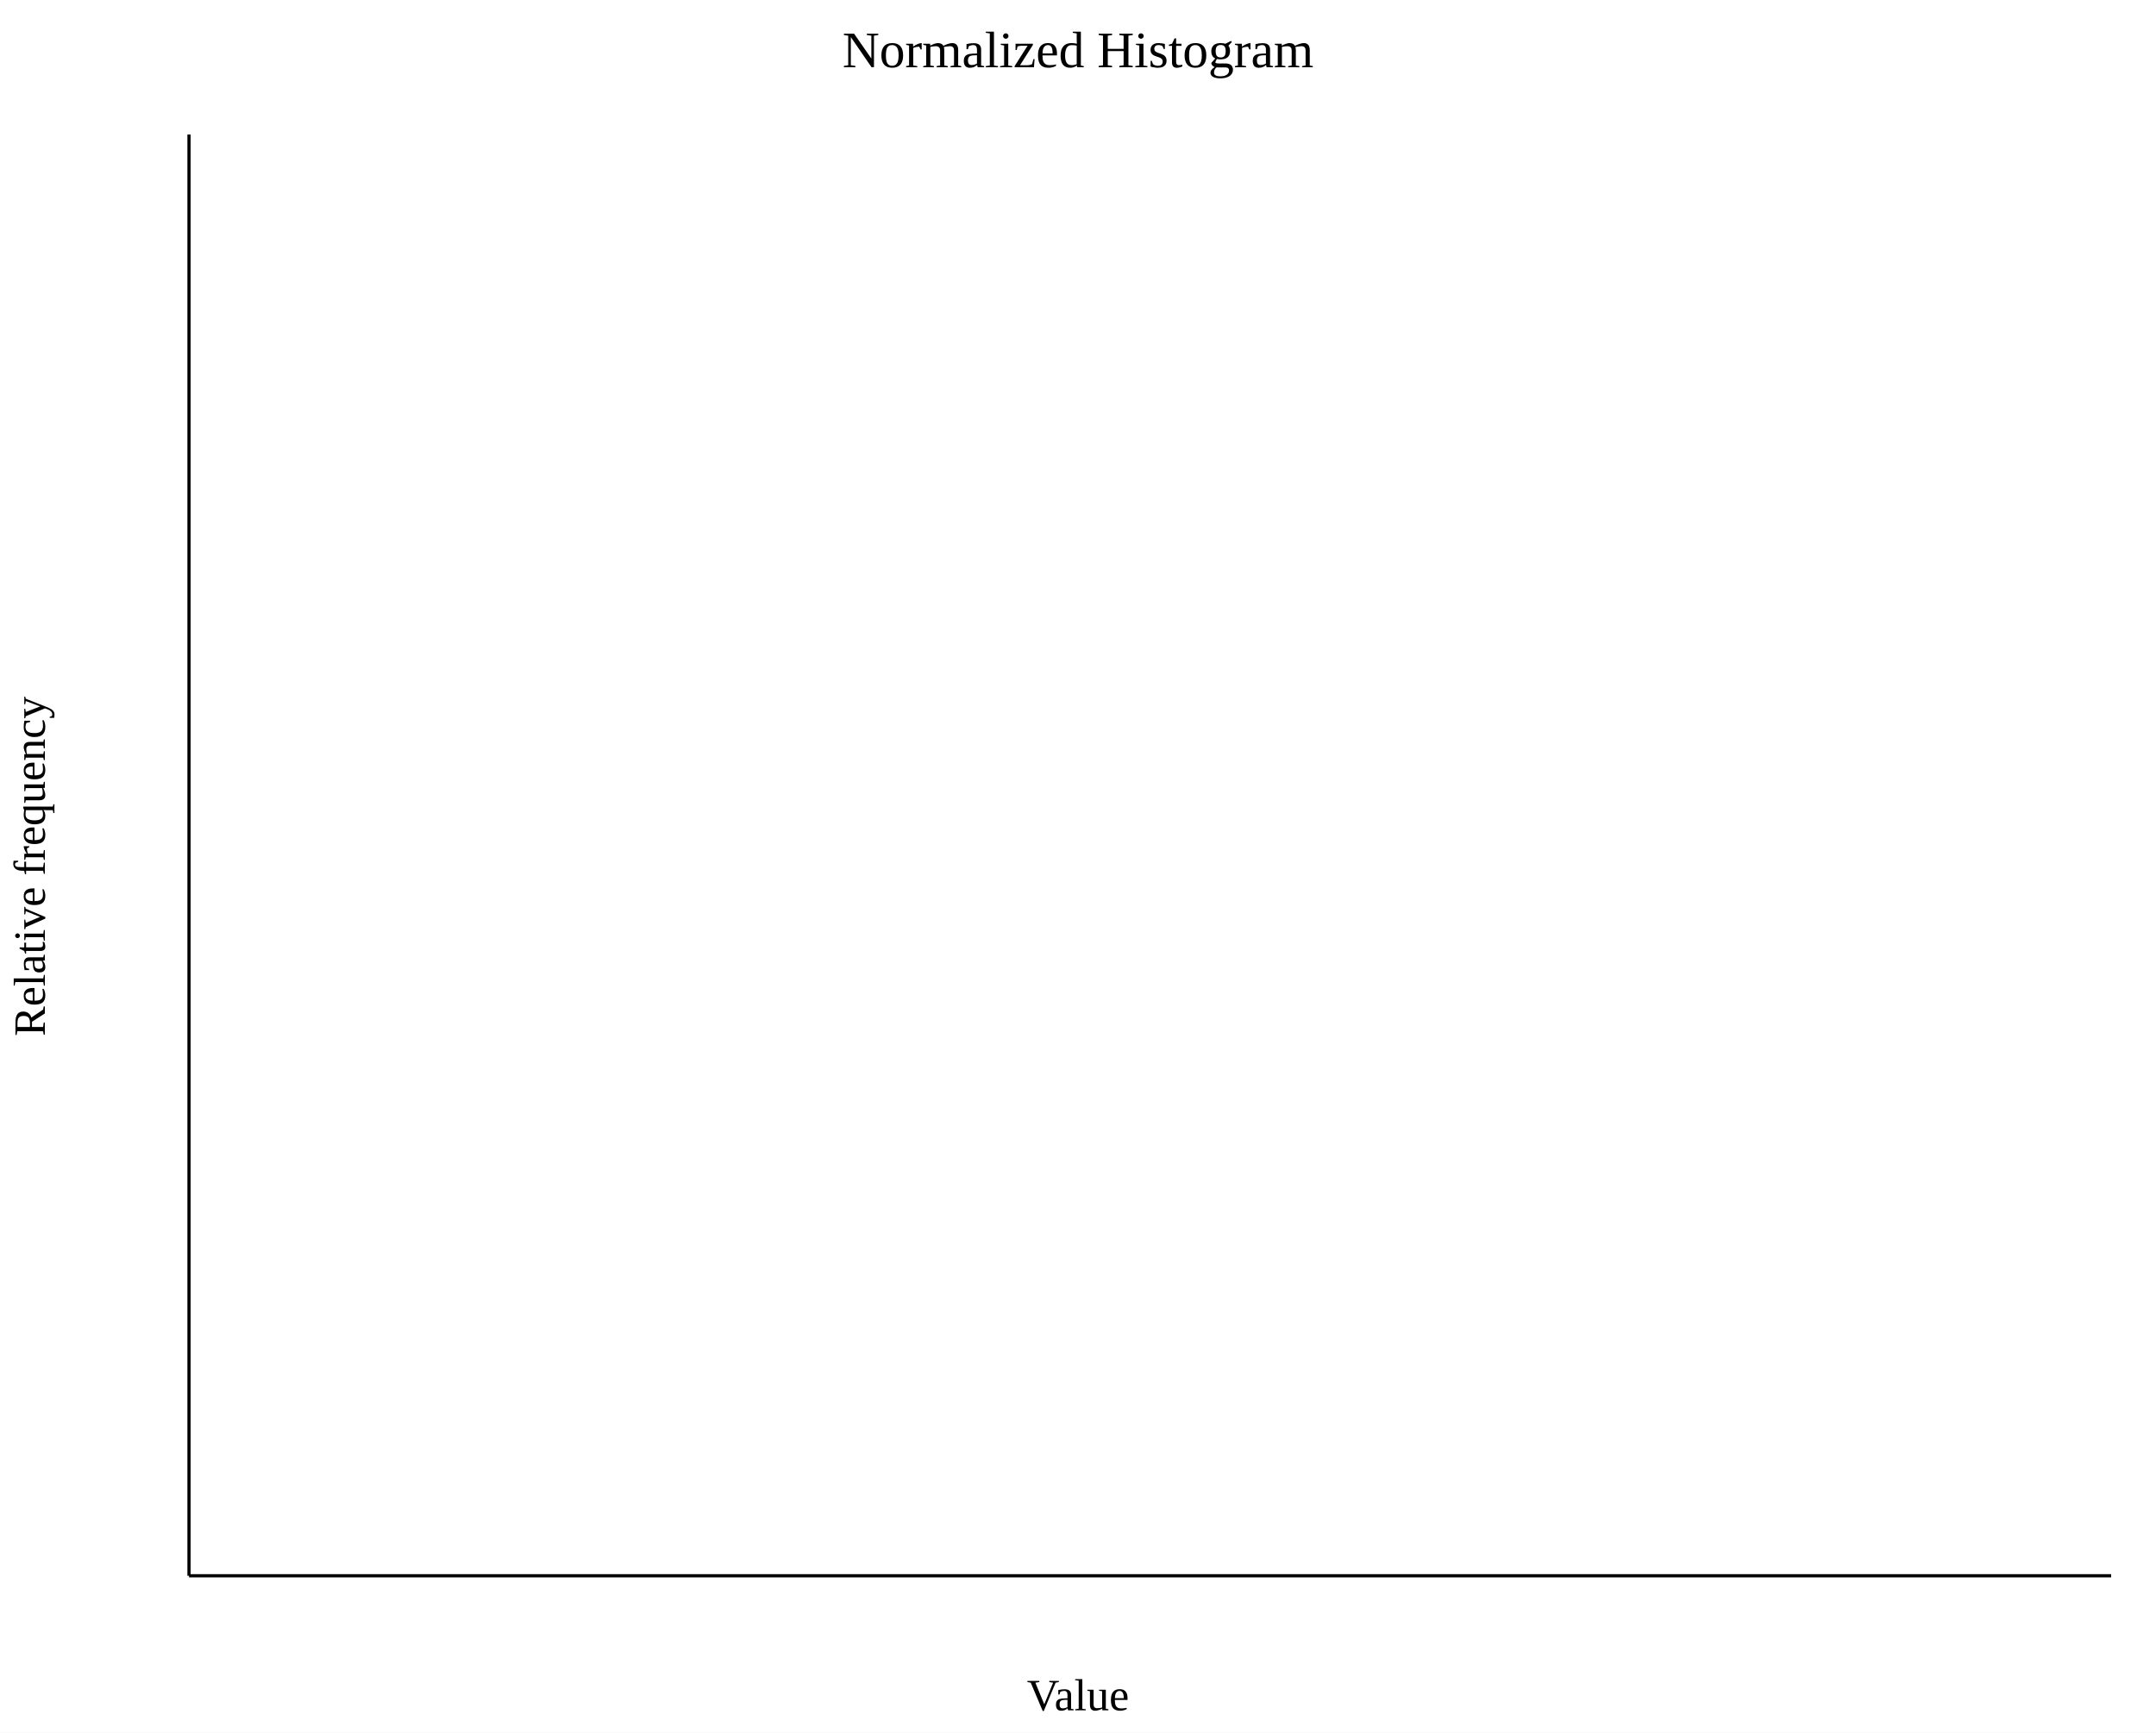
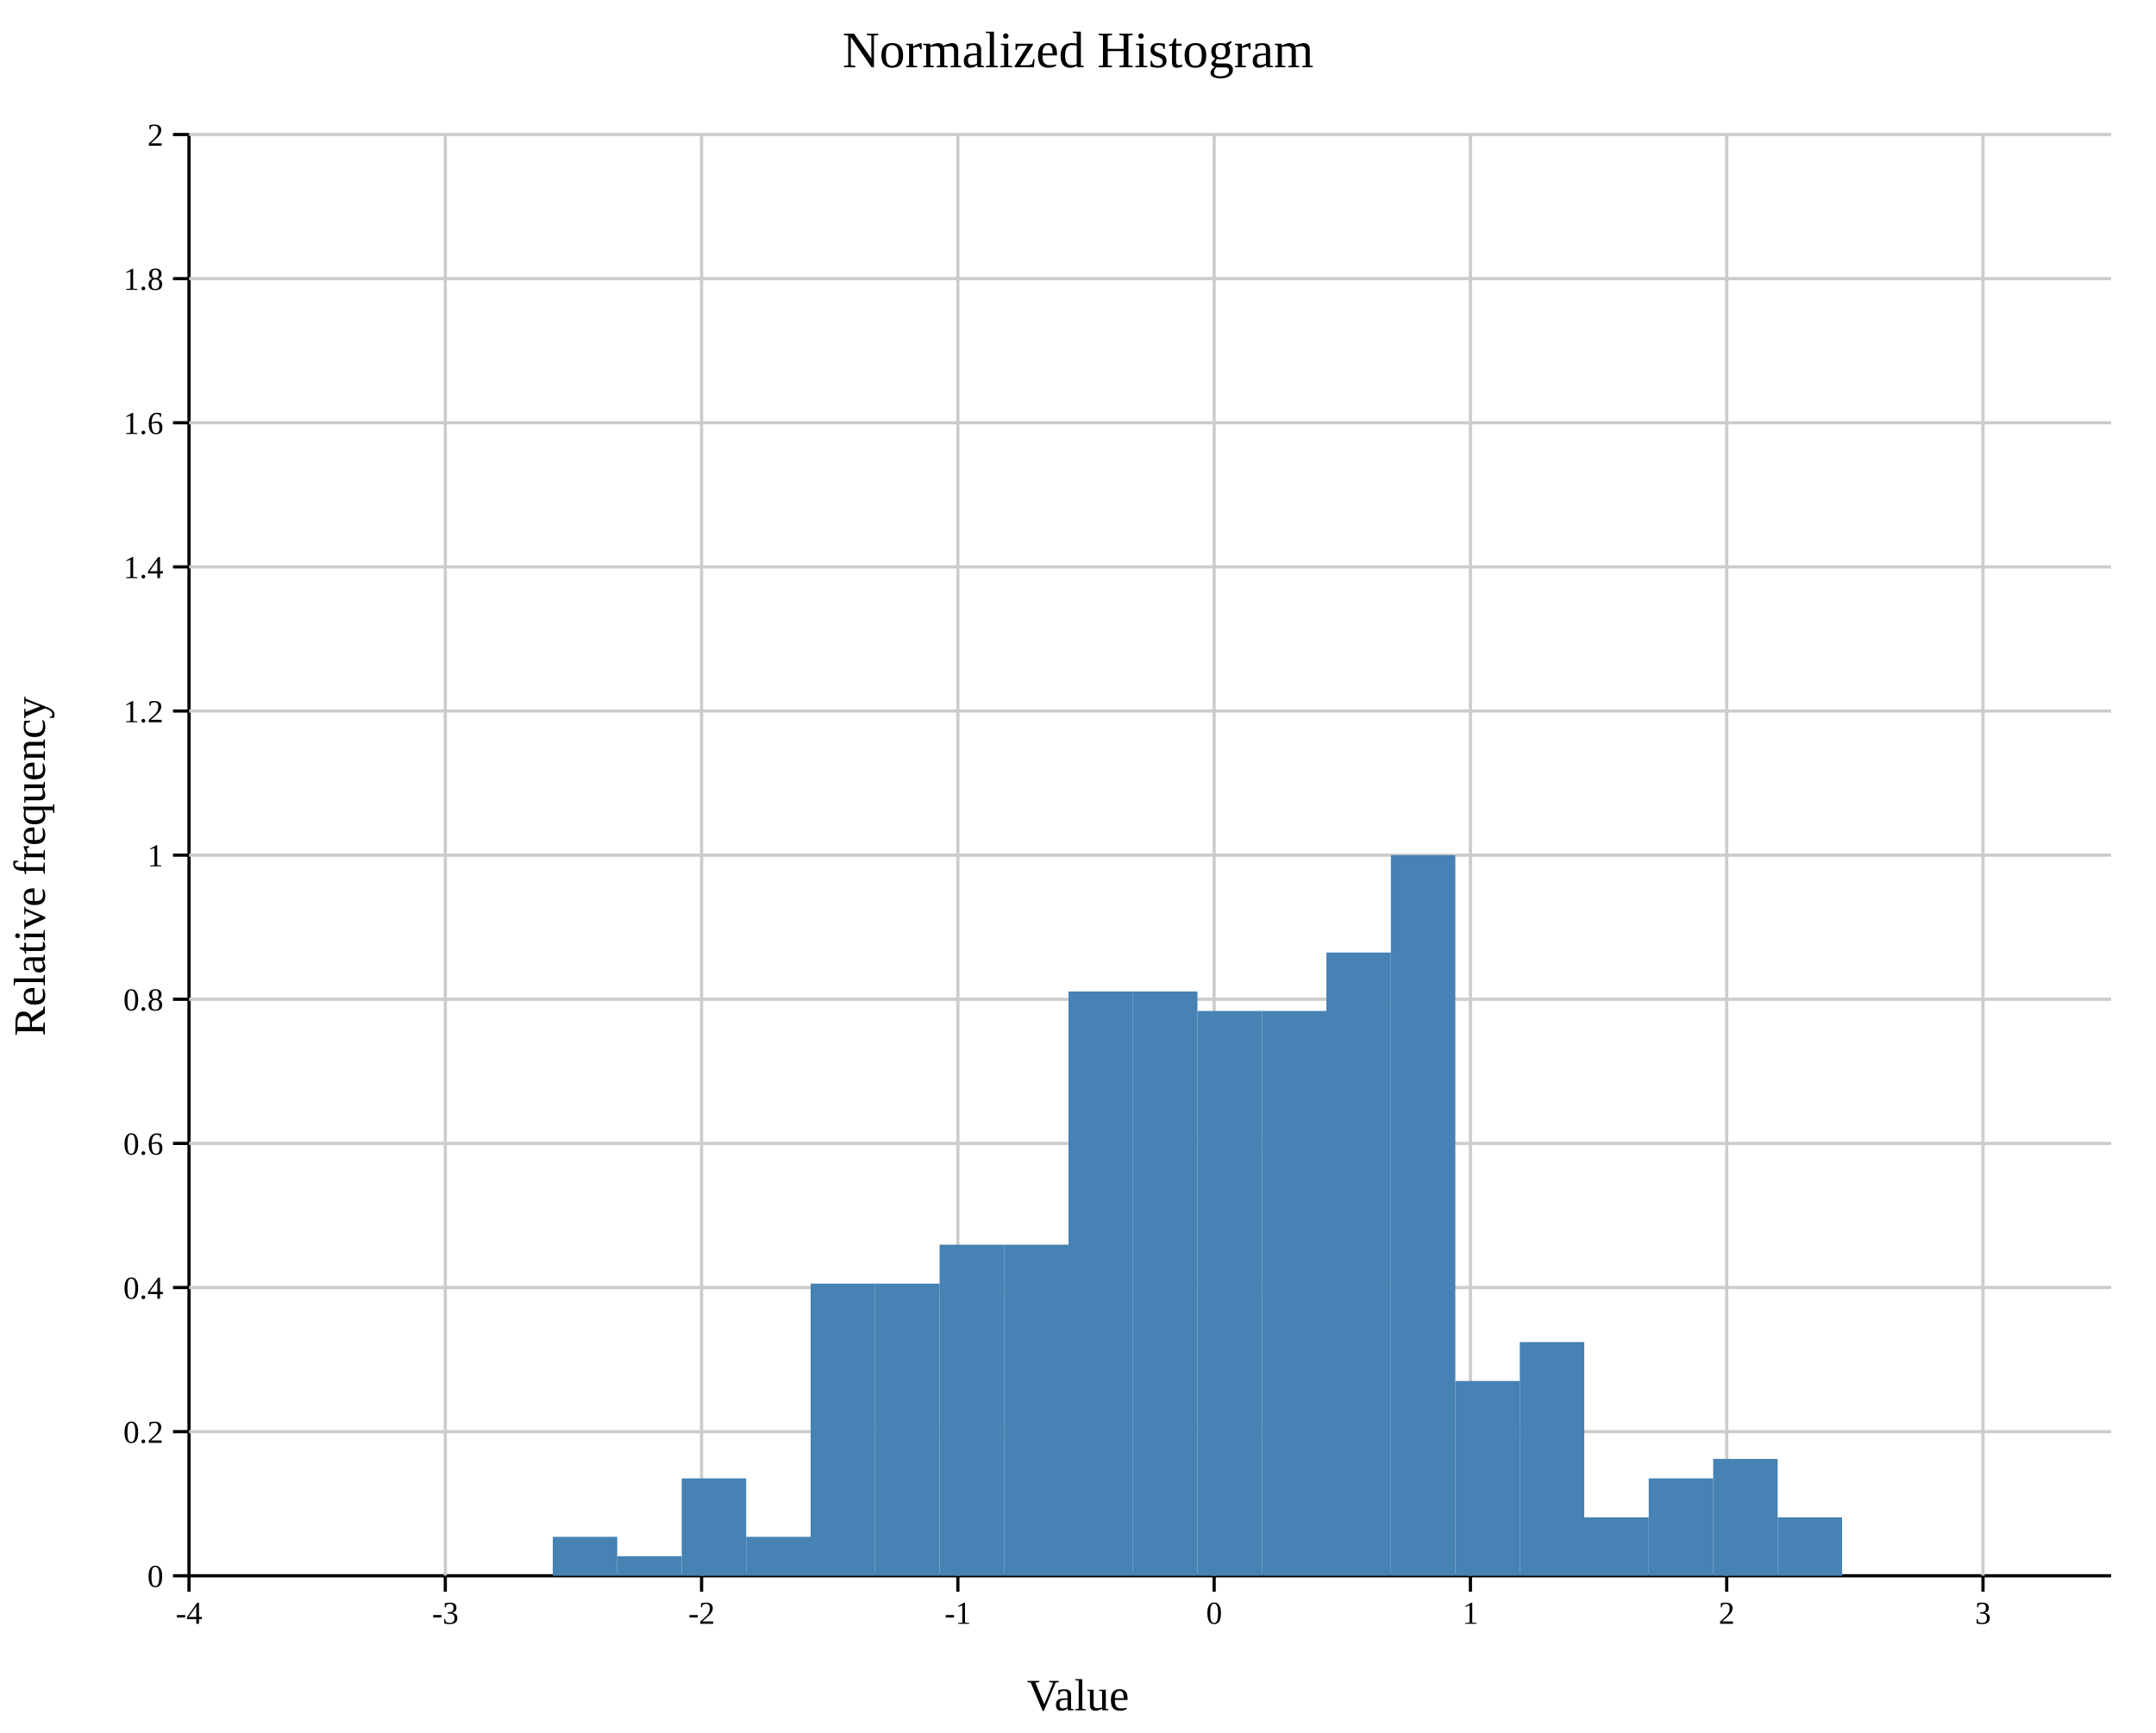
<svg xmlns="http://www.w3.org/2000/svg" width="673" height="541" fill="black">
  <rect width="100%" height="100%" fill="white" />
  <line x1="59" y1="492" x2="659" y2="492" stroke="black" stroke-width="1" />
  <line x1="59" y1="42" x2="59" y2="492" stroke="black" stroke-width="1" />
+   <line x1="139" y1="42" x2="139" y2="492" stroke="#ccc" stroke-width="1" />
+   <line x1="219" y1="42" x2="219" y2="492" stroke="#ccc" stroke-width="1" />
+   <line x1="299" y1="42" x2="299" y2="492" stroke="#ccc" stroke-width="1" />
+   <line x1="379" y1="42" x2="379" y2="492" stroke="#ccc" stroke-width="1" />
+   <line x1="459" y1="42" x2="459" y2="492" stroke="#ccc" stroke-width="1" />
+   <line x1="539" y1="42" x2="539" y2="492" stroke="#ccc" stroke-width="1" />
+   <line x1="619" y1="42" x2="619" y2="492" stroke="#ccc" stroke-width="1" />
+   <line x1="59" y1="447" x2="659" y2="447" stroke="#ccc" stroke-width="1" />
+   <line x1="59" y1="402" x2="659" y2="402" stroke="#ccc" stroke-width="1" />
+   <line x1="59" y1="357" x2="659" y2="357" stroke="#ccc" stroke-width="1" />
+   <line x1="59" y1="312" x2="659" y2="312" stroke="#ccc" stroke-width="1" />
+   <line x1="59" y1="267" x2="659" y2="267" stroke="#ccc" stroke-width="1" />
+   <line x1="59" y1="222" x2="659" y2="222" stroke="#ccc" stroke-width="1" />
+   <line x1="59" y1="177" x2="659" y2="177" stroke="#ccc" stroke-width="1" />
+   <line x1="59" y1="132" x2="659" y2="132" stroke="#ccc" stroke-width="1" />
+   <line x1="59" y1="87" x2="659" y2="87" stroke="#ccc" stroke-width="1" />
+   <line x1="59" y1="42" x2="659" y2="42" stroke="#ccc" stroke-width="1" />
+   <line x1="59" y1="492" x2="59" y2="497" stroke="black" stroke-width="1" />
+   <text x="59" y="507" font-size="10" text-anchor="middle">-4</text>
+   <line x1="139" y1="492" x2="139" y2="497" stroke="black" stroke-width="1" />
+   <text x="139" y="507" font-size="10" text-anchor="middle">-3</text>
+   <line x1="219" y1="492" x2="219" y2="497" stroke="black" stroke-width="1" />
+   <text x="219" y="507" font-size="10" text-anchor="middle">-2</text>
+   <line x1="299" y1="492" x2="299" y2="497" stroke="black" stroke-width="1" />
+   <text x="299" y="507" font-size="10" text-anchor="middle">-1</text>
+   <line x1="379" y1="492" x2="379" y2="497" stroke="black" stroke-width="1" />
+   <text x="379" y="507" font-size="10" text-anchor="middle">0</text>
+   <line x1="459" y1="492" x2="459" y2="497" stroke="black" stroke-width="1" />
+   <text x="459" y="507" font-size="10" text-anchor="middle">1</text>
+   <line x1="539" y1="492" x2="539" y2="497" stroke="black" stroke-width="1" />
+   <text x="539" y="507" font-size="10" text-anchor="middle">2</text>
+   <line x1="619" y1="492" x2="619" y2="497" stroke="black" stroke-width="1" />
+   <text x="619" y="507" font-size="10" text-anchor="middle">3</text>
+   <line x1="54" y1="492" x2="59" y2="492" stroke="black" stroke-width="1" />
+   <text x="51" y="495.5" font-size="10" text-anchor="end">0</text>
+   <line x1="54" y1="447" x2="59" y2="447" stroke="black" stroke-width="1" />
+   <text x="51" y="450.5" font-size="10" text-anchor="end">0.2</text>
+   <line x1="54" y1="402" x2="59" y2="402" stroke="black" stroke-width="1" />
+   <text x="51" y="405.5" font-size="10" text-anchor="end">0.4</text>
+   <line x1="54" y1="357" x2="59" y2="357" stroke="black" stroke-width="1" />
+   <text x="51" y="360.5" font-size="10" text-anchor="end">0.6</text>
+   <line x1="54" y1="312" x2="59" y2="312" stroke="black" stroke-width="1" />
+   <text x="51" y="315.5" font-size="10" text-anchor="end">0.8</text>
+   <line x1="54" y1="267" x2="59" y2="267" stroke="black" stroke-width="1" />
+   <text x="51" y="270.5" font-size="10" text-anchor="end">1</text>
+   <line x1="54" y1="222" x2="59" y2="222" stroke="black" stroke-width="1" />
+   <text x="51" y="225.5" font-size="10" text-anchor="end">1.2</text>
+   <line x1="54" y1="177" x2="59" y2="177" stroke="black" stroke-width="1" />
+   <text x="51" y="180.5" font-size="10" text-anchor="end">1.4</text>
+   <line x1="54" y1="132" x2="59" y2="132" stroke="black" stroke-width="1" />
+   <text x="51" y="135.5" font-size="10" text-anchor="end">1.6</text>
+   <line x1="54" y1="87" x2="59" y2="87" stroke="black" stroke-width="1" />
+   <text x="51" y="90.5" font-size="10" text-anchor="end">1.8</text>
+   <line x1="54" y1="42" x2="59" y2="42" stroke="black" stroke-width="1" />
+   <text x="51" y="45.5" font-size="10" text-anchor="end">2</text>
  <text x="336.5" y="534" font-size="14" text-anchor="middle">Value</text>
  <text x="14" y="270.5" font-size="14" text-anchor="middle" transform="rotate(-90,14,270.5)">Relative frequency</text>
  <text x="336.5" y="21" font-size="16" text-anchor="middle">Normalized Histogram</text>
-   <rect x="NaN" y="NaN" width="NaN" height="NaN" fill="steelblue" />
-   <rect x="NaN" y="NaN" width="NaN" height="NaN" fill="steelblue" />
-   <rect x="NaN" y="NaN" width="NaN" height="NaN" fill="steelblue" />
-   <rect x="NaN" y="NaN" width="NaN" height="NaN" fill="steelblue" />
-   <rect x="NaN" y="NaN" width="NaN" height="NaN" fill="steelblue" />
-   <rect x="NaN" y="NaN" width="NaN" height="NaN" fill="steelblue" />
-   <rect x="NaN" y="NaN" width="NaN" height="NaN" fill="steelblue" />
-   <rect x="NaN" y="NaN" width="NaN" height="NaN" fill="steelblue" />
-   <rect x="NaN" y="NaN" width="NaN" height="NaN" fill="steelblue" />
-   <rect x="NaN" y="NaN" width="NaN" height="NaN" fill="steelblue" />
-   <rect x="NaN" y="NaN" width="NaN" height="NaN" fill="steelblue" />
-   <rect x="NaN" y="NaN" width="NaN" height="NaN" fill="steelblue" />
-   <rect x="NaN" y="NaN" width="NaN" height="NaN" fill="steelblue" />
-   <rect x="NaN" y="NaN" width="NaN" height="NaN" fill="steelblue" />
-   <rect x="NaN" y="NaN" width="NaN" height="NaN" fill="steelblue" />
-   <rect x="NaN" y="NaN" width="NaN" height="NaN" fill="steelblue" />
-   <rect x="NaN" y="NaN" width="NaN" height="NaN" fill="steelblue" />
-   <rect x="NaN" y="NaN" width="NaN" height="NaN" fill="steelblue" />
-   <rect x="NaN" y="NaN" width="NaN" height="NaN" fill="steelblue" />
-   <rect x="NaN" y="NaN" width="NaN" height="NaN" fill="steelblue" />
+   <rect x="172.552" y="479.838" width="20.123" height="12.162" fill="steelblue" />
+   <rect x="192.676" y="485.919" width="20.123" height="6.081" fill="steelblue" />
+   <rect x="212.799" y="461.595" width="20.123" height="30.405" fill="steelblue" />
+   <rect x="232.923" y="479.838" width="20.123" height="12.162" fill="steelblue" />
+   <rect x="253.046" y="400.784" width="20.123" height="91.216" fill="steelblue" />
+   <rect x="273.17" y="400.784" width="20.123" height="91.216" fill="steelblue" />
+   <rect x="293.293" y="388.622" width="20.123" height="103.378" fill="steelblue" />
+   <rect x="313.417" y="388.622" width="20.123" height="103.378" fill="steelblue" />
+   <rect x="333.54" y="309.568" width="20.123" height="182.432" fill="steelblue" />
+   <rect x="353.664" y="309.568" width="20.123" height="182.432" fill="steelblue" />
+   <rect x="373.787" y="315.649" width="20.123" height="176.351" fill="steelblue" />
+   <rect x="393.91" y="315.649" width="20.123" height="176.351" fill="steelblue" />
+   <rect x="414.034" y="297.405" width="20.123" height="194.595" fill="steelblue" />
+   <rect x="434.157" y="267" width="20.123" height="225" fill="steelblue" />
+   <rect x="454.281" y="431.189" width="20.123" height="60.811" fill="steelblue" />
+   <rect x="474.404" y="419.027" width="20.123" height="72.973" fill="steelblue" />
+   <rect x="494.528" y="473.757" width="20.123" height="18.243" fill="steelblue" />
+   <rect x="514.651" y="461.595" width="20.123" height="30.405" fill="steelblue" />
+   <rect x="534.775" y="455.514" width="20.123" height="36.486" fill="steelblue" />
+   <rect x="554.898" y="473.757" width="20.123" height="18.243" fill="steelblue" />
</svg>
